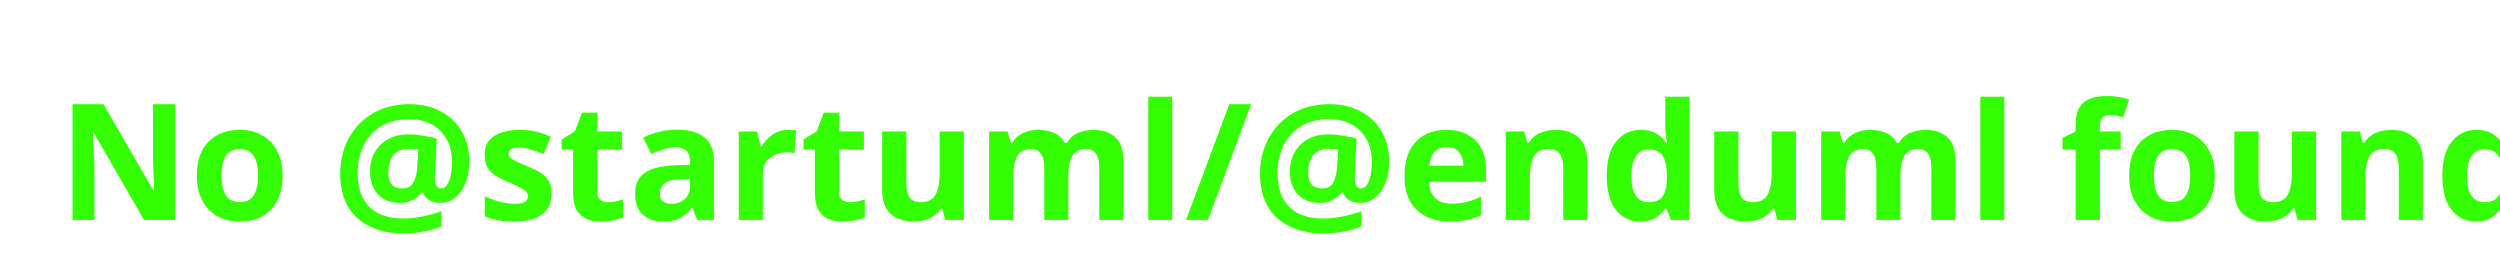
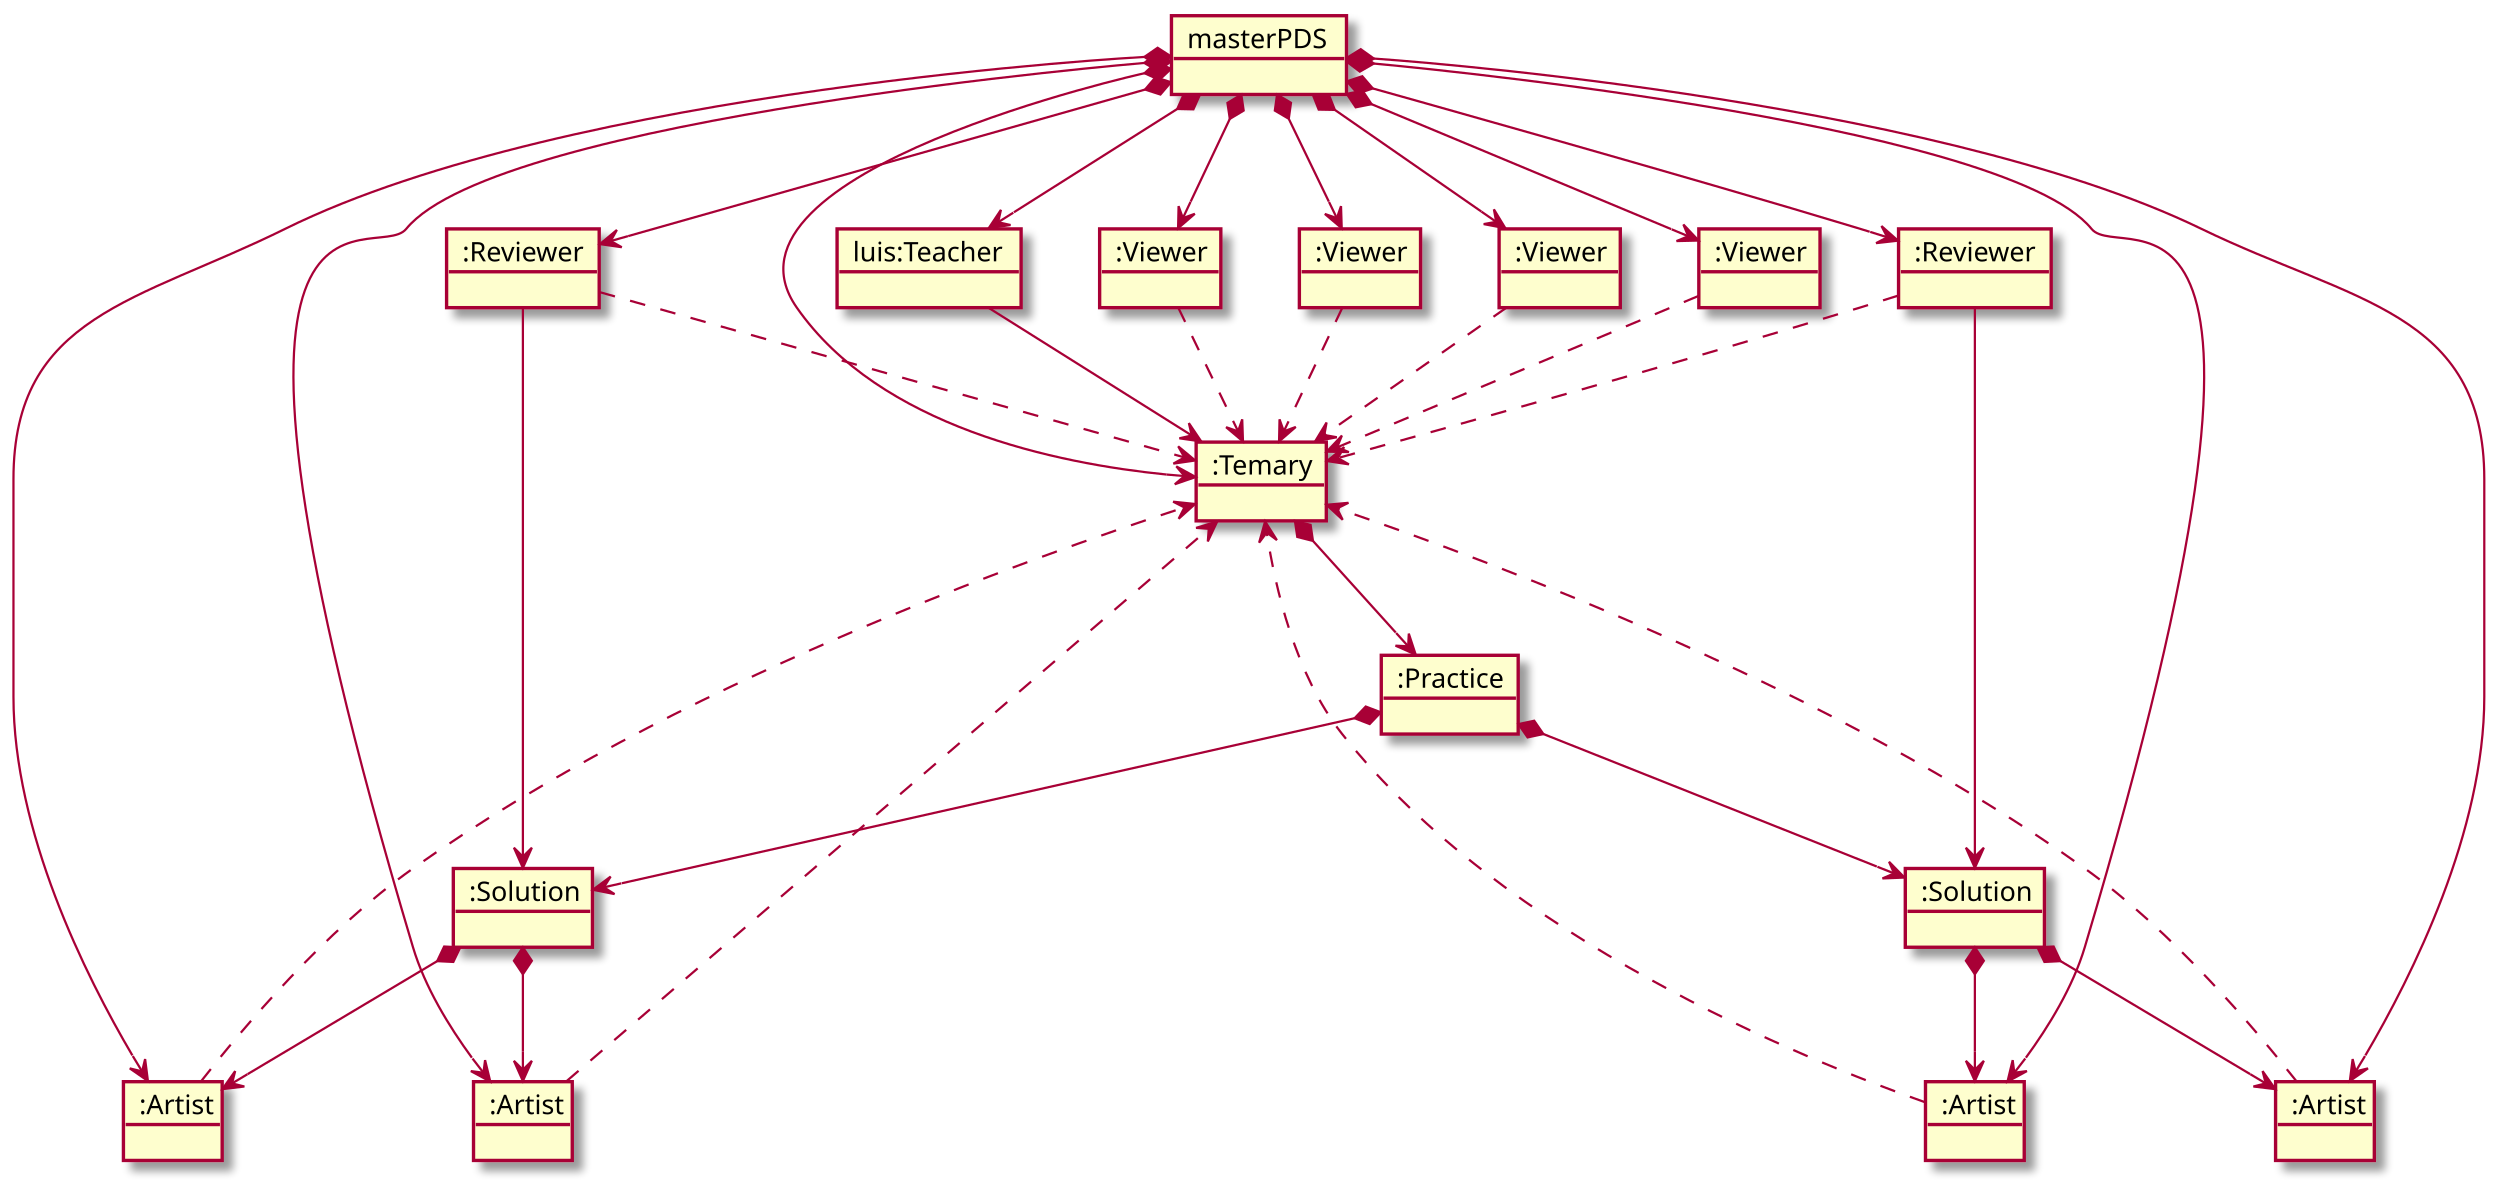
- <svg xmlns="http://www.w3.org/2000/svg" contentScriptType="application/ecmascript" contentStyleType="text/css" height="22px" preserveAspectRatio="none" style="width:216px;height:22px;background:#FFFFFF;" version="1.1" viewBox="0 0 216 22" width="216px" zoomAndPan="magnify">
-   <defs />
+ <svg xmlns="http://www.w3.org/2000/svg" contentScriptType="application/ecmascript" contentStyleType="text/css" height="531px" preserveAspectRatio="none" style="width:1114px;height:531px;background:#FFFFFF;" version="1.1" viewBox="0 0 1114 531" width="1114px" zoomAndPan="magnify">
+   <defs>
+     <filter height="300%" id="f1updkcnbiwmaz" width="300%" x="-1" y="-1">
+       <feGaussianBlur result="blurOut" stdDeviation="2.0" />
+       <feColorMatrix in="blurOut" result="blurOut2" type="matrix" values="0 0 0 0 0 0 0 0 0 0 0 0 0 0 0 0 0 0 .4 0" />
+       <feOffset dx="4.0" dy="4.0" in="blurOut2" result="blurOut3" />
+       <feBlend in="SourceGraphic" in2="blurOut3" mode="normal" />
+     </filter>
+   </defs>
  <g>
-     <text fill="#33FF02" font-family="sans-serif" font-size="14" font-weight="bold" lengthAdjust="spacing" textLength="209" x="5" y="19">No @startuml/@enduml found</text>
+     <rect fill="#FEFECE" filter="url(#f1updkcnbiwmaz)" height="35.094" style="stroke:#A80036;stroke-width:1.5;" width="78" x="522" y="7" />
+     <text fill="#000000" font-family="sans-serif" font-size="12" lengthAdjust="spacing" textLength="64" x="529" y="21.457">masterPDS</text>
+     <line style="stroke:#A80036;stroke-width:1.5;" x1="523" x2="599" y1="26.094" y2="26.094" />
+     <rect fill="#FEFECE" filter="url(#f1updkcnbiwmaz)" height="35.094" style="stroke:#A80036;stroke-width:1.5;" width="82" x="373" y="102" />
+     <text fill="#000000" font-family="sans-serif" font-size="12" lengthAdjust="spacing" textLength="68" x="380" y="116.457">luis:Teacher</text>
+     <line style="stroke:#A80036;stroke-width:1.5;" x1="374" x2="454" y1="121.094" y2="121.094" />
+     <rect fill="#FEFECE" filter="url(#f1updkcnbiwmaz)" height="35.094" style="stroke:#A80036;stroke-width:1.5;" width="58" x="533" y="197" />
+     <text fill="#000000" font-family="sans-serif" font-size="12" lengthAdjust="spacing" textLength="44" x="540" y="211.457">:Temary</text>
+     <line style="stroke:#A80036;stroke-width:1.5;" x1="534" x2="590" y1="216.094" y2="216.094" />
+     <rect fill="#FEFECE" filter="url(#f1updkcnbiwmaz)" height="35.094" style="stroke:#A80036;stroke-width:1.5;" width="61" x="615.5" y="292" />
+     <text fill="#000000" font-family="sans-serif" font-size="12" lengthAdjust="spacing" textLength="47" x="622.5" y="306.457">:Practice</text>
+     <line style="stroke:#A80036;stroke-width:1.5;" x1="616.5" x2="675.5" y1="311.094" y2="311.094" />
+     <rect fill="#FEFECE" filter="url(#f1updkcnbiwmaz)" height="35.094" style="stroke:#A80036;stroke-width:1.5;" width="54" x="490" y="102" />
+     <text fill="#000000" font-family="sans-serif" font-size="12" lengthAdjust="spacing" textLength="40" x="497" y="116.457">:Viewer</text>
+     <line style="stroke:#A80036;stroke-width:1.5;" x1="491" x2="543" y1="121.094" y2="121.094" />
+     <rect fill="#FEFECE" filter="url(#f1updkcnbiwmaz)" height="35.094" style="stroke:#A80036;stroke-width:1.5;" width="54" x="579" y="102" />
+     <text fill="#000000" font-family="sans-serif" font-size="12" lengthAdjust="spacing" textLength="40" x="586" y="116.457">:Viewer</text>
+     <line style="stroke:#A80036;stroke-width:1.5;" x1="580" x2="632" y1="121.094" y2="121.094" />
+     <rect fill="#FEFECE" filter="url(#f1updkcnbiwmaz)" height="35.094" style="stroke:#A80036;stroke-width:1.5;" width="54" x="668" y="102" />
+     <text fill="#000000" font-family="sans-serif" font-size="12" lengthAdjust="spacing" textLength="40" x="675" y="116.457">:Viewer</text>
+     <line style="stroke:#A80036;stroke-width:1.5;" x1="669" x2="721" y1="121.094" y2="121.094" />
+     <rect fill="#FEFECE" filter="url(#f1updkcnbiwmaz)" height="35.094" style="stroke:#A80036;stroke-width:1.5;" width="54" x="757" y="102" />
+     <text fill="#000000" font-family="sans-serif" font-size="12" lengthAdjust="spacing" textLength="40" x="764" y="116.457">:Viewer</text>
+     <line style="stroke:#A80036;stroke-width:1.5;" x1="758" x2="810" y1="121.094" y2="121.094" />
+     <rect fill="#FEFECE" filter="url(#f1updkcnbiwmaz)" height="35.094" style="stroke:#A80036;stroke-width:1.5;" width="44" x="55" y="482" />
+     <text fill="#000000" font-family="sans-serif" font-size="12" lengthAdjust="spacing" textLength="30" x="62" y="496.457">:Artist</text>
+     <line style="stroke:#A80036;stroke-width:1.5;" x1="56" x2="98" y1="501.094" y2="501.094" />
+     <rect fill="#FEFECE" filter="url(#f1updkcnbiwmaz)" height="35.094" style="stroke:#A80036;stroke-width:1.5;" width="44" x="211" y="482" />
+     <text fill="#000000" font-family="sans-serif" font-size="12" lengthAdjust="spacing" textLength="30" x="218" y="496.457">:Artist</text>
+     <line style="stroke:#A80036;stroke-width:1.5;" x1="212" x2="254" y1="501.094" y2="501.094" />
+     <rect fill="#FEFECE" filter="url(#f1updkcnbiwmaz)" height="35.094" style="stroke:#A80036;stroke-width:1.5;" width="44" x="858" y="482" />
+     <text fill="#000000" font-family="sans-serif" font-size="12" lengthAdjust="spacing" textLength="30" x="865" y="496.457">:Artist</text>
+     <line style="stroke:#A80036;stroke-width:1.5;" x1="859" x2="901" y1="501.094" y2="501.094" />
+     <rect fill="#FEFECE" filter="url(#f1updkcnbiwmaz)" height="35.094" style="stroke:#A80036;stroke-width:1.5;" width="44" x="1014" y="482" />
+     <text fill="#000000" font-family="sans-serif" font-size="12" lengthAdjust="spacing" textLength="30" x="1021" y="496.457">:Artist</text>
+     <line style="stroke:#A80036;stroke-width:1.5;" x1="1015" x2="1057" y1="501.094" y2="501.094" />
+     <rect fill="#FEFECE" filter="url(#f1updkcnbiwmaz)" height="35.094" style="stroke:#A80036;stroke-width:1.5;" width="68" x="199" y="102" />
+     <text fill="#000000" font-family="sans-serif" font-size="12" lengthAdjust="spacing" textLength="54" x="206" y="116.457">:Reviewer</text>
+     <line style="stroke:#A80036;stroke-width:1.5;" x1="200" x2="266" y1="121.094" y2="121.094" />
+     <rect fill="#FEFECE" filter="url(#f1updkcnbiwmaz)" height="35.094" style="stroke:#A80036;stroke-width:1.5;" width="68" x="846" y="102" />
+     <text fill="#000000" font-family="sans-serif" font-size="12" lengthAdjust="spacing" textLength="54" x="853" y="116.457">:Reviewer</text>
+     <line style="stroke:#A80036;stroke-width:1.5;" x1="847" x2="913" y1="121.094" y2="121.094" />
+     <rect fill="#FEFECE" filter="url(#f1updkcnbiwmaz)" height="35.094" style="stroke:#A80036;stroke-width:1.5;" width="62" x="202" y="387" />
+     <text fill="#000000" font-family="sans-serif" font-size="12" lengthAdjust="spacing" textLength="48" x="209" y="401.457">:Solution</text>
+     <line style="stroke:#A80036;stroke-width:1.5;" x1="203" x2="263" y1="406.094" y2="406.094" />
+     <rect fill="#FEFECE" filter="url(#f1updkcnbiwmaz)" height="35.094" style="stroke:#A80036;stroke-width:1.5;" width="62" x="849" y="387" />
+     <text fill="#000000" font-family="sans-serif" font-size="12" lengthAdjust="spacing" textLength="48" x="856" y="401.457">:Solution</text>
+     <line style="stroke:#A80036;stroke-width:1.5;" x1="850" x2="910" y1="406.094" y2="406.094" />
+     <path codeLine="19" d="M524.582,48.55 C524.582,48.55 473.81,80.66 451.8,94.58 " fill="none" id="masterPDS-luis" style="stroke:#A80036;stroke-width:1.0;" />
+     <polygon fill="#A80036" points="440.55,101.7,450.294,100.264,444.774,99.025,446.013,93.505,440.55,101.7" style="stroke:#A80036;stroke-width:1.0;" />
+     <line style="stroke:#A80036;stroke-width:1.0;" x1="444.774" x2="451.535" y1="99.025" y2="94.755" />
+     <polygon fill="#A80036" points="534.72,42.13,527.511,41.961,524.582,48.55,531.791,48.719,534.72,42.13" style="stroke:#A80036;stroke-width:1.0;" />
+     <path codeLine="20" d="M548.002,52.979 C548.002,52.979 535.91,78.53 530.56,89.83 " fill="none" id="masterPDS-Viewer1" style="stroke:#A80036;stroke-width:1.0;" />
+     <polygon fill="#A80036" points="524.95,101.7,532.412,95.272,527.087,97.18,525.18,91.854,524.95,101.7" style="stroke:#A80036;stroke-width:1.0;" />
+     <line style="stroke:#A80036;stroke-width:1.0;" x1="527.087" x2="530.505" y1="97.18" y2="89.955" />
+     <polygon fill="#A80036" points="553.13,42.13,546.95,45.845,548.002,52.979,554.182,49.264,553.13,42.13" style="stroke:#A80036;stroke-width:1.0;" />
+     <path codeLine="21" d="M574.274,52.933 C574.274,52.933 586.66,78.53 592.13,89.83 " fill="none" id="masterPDS-Viewer2" style="stroke:#A80036;stroke-width:1.0;" />
+     <polygon fill="#A80036" points="597.87,101.7,597.558,91.856,595.696,97.198,590.354,95.335,597.87,101.7" style="stroke:#A80036;stroke-width:1.0;" />
+     <line style="stroke:#A80036;stroke-width:1.0;" x1="595.696" x2="592.21" y1="97.198" y2="90" />
+     <polygon fill="#A80036" points="569.05,42.13,568.061,49.273,574.274,52.933,575.263,45.791,569.05,42.13" style="stroke:#A80036;stroke-width:1.0;" />
+     <path codeLine="22" d="M594.819,48.971 C594.819,48.971 640.31,80.54 660.09,94.27 " fill="none" id="masterPDS-Viewer3" style="stroke:#A80036;stroke-width:1.0;" />
+     <polygon fill="#A80036" points="670.8,101.7,665.686,93.283,666.692,98.85,661.125,99.856,670.8,101.7" style="stroke:#A80036;stroke-width:1.0;" />
+     <line style="stroke:#A80036;stroke-width:1.0;" x1="666.692" x2="660.115" y1="98.85" y2="94.29" />
+     <polygon fill="#A80036" points="584.96,42.13,587.609,48.837,594.819,48.971,592.17,42.264,584.96,42.13" style="stroke:#A80036;stroke-width:1.0;" />
+     <path codeLine="23" d="M611.177,46.425 C611.177,46.425 707.84,86.74 744.68,102.1 " fill="none" id="masterPDS-Viewer4" style="stroke:#A80036;stroke-width:1.0;" />
+     <polygon fill="#A80036" points="756.89,107.19,750.121,100.036,752.275,105.267,747.044,107.421,756.89,107.19" style="stroke:#A80036;stroke-width:1.0;" />
+     <line style="stroke:#A80036;stroke-width:1.0;" x1="752.275" x2="744.89" y1="105.267" y2="102.19" />
+     <polygon fill="#A80036" points="600.1,41.81,604.1,47.81,611.177,46.425,607.177,40.425,600.1,41.81" style="stroke:#A80036;stroke-width:1.0;" />
+     <path codeLine="24" d="M509.901,25.375 C509.901,25.375 253.96,39.18 127,102 C61.46,134.43 6,140.37 6,213.5 C6,213.5 6,213.5 6,310.5 C6,370.42 37.96,434.56 58.99,470.29 " fill="none" id="masterPDS-Artist1" style="stroke:#A80036;stroke-width:1.0;" />
+     <polygon fill="#A80036" points="65.91,481.69,64.662,471.921,63.316,477.415,57.822,476.07,65.91,481.69" style="stroke:#A80036;stroke-width:1.0;" />
+     <line style="stroke:#A80036;stroke-width:1.0;" x1="63.316" x2="59.16" y1="477.415" y2="470.57" />
+     <polygon fill="#A80036" points="521.9,25.19,515.839,21.283,509.901,25.375,515.962,29.282,521.9,25.19" style="stroke:#A80036;stroke-width:1.0;" />
+     <path codeLine="25" d="M509.872,28.055 C509.872,28.055 221.84,52.12 181,102 C167.17,118.9 73.42,51.59 184,422 C189.32,439.83 200.14,457.47 210.27,471.31 " fill="none" id="masterPDS-Artist2" style="stroke:#A80036;stroke-width:1.0;" />
+     <polygon fill="#A80036" points="218.47,481.97,216.15,472.398,215.42,478.008,209.81,477.278,218.47,481.97" style="stroke:#A80036;stroke-width:1.0;" />
+     <line style="stroke:#A80036;stroke-width:1.0;" x1="215.42" x2="210.535" y1="478.008" y2="471.665" />
+     <polygon fill="#A80036" points="521.85,27.33,515.619,23.7,509.872,28.055,516.103,31.686,521.85,27.33" style="stroke:#A80036;stroke-width:1.0;" />
+     <path codeLine="26" d="M612.175,28.318 C612.175,28.318 892.4,53.4 932,102 C945.82,118.96 1039.43,52.08 929,422 C923.68,439.83 912.86,457.47 902.73,471.31 " fill="none" id="masterPDS-Artist3" style="stroke:#A80036;stroke-width:1.0;" />
+     <polygon fill="#A80036" points="894.53,481.97,903.189,477.278,897.58,478.008,896.85,472.398,894.53,481.97" style="stroke:#A80036;stroke-width:1.0;" />
+     <line style="stroke:#A80036;stroke-width:1.0;" x1="897.58" x2="902.465" y1="478.008" y2="471.665" />
+     <polygon fill="#A80036" points="600.2,27.54,605.928,31.921,612.175,28.318,606.447,23.938,600.2,27.54" style="stroke:#A80036;stroke-width:1.0;" />
+     <path codeLine="27" d="M612.214,26.099 C612.214,26.099 858.62,42.54 981,102 C1048.26,134.68 1107,138.72 1107,213.5 C1107,213.5 1107,213.5 1107,310.5 C1107,370.42 1075.04,434.56 1054.01,470.29 " fill="none" id="masterPDS-Artist4" style="stroke:#A80036;stroke-width:1.0;" />
+     <polygon fill="#A80036" points="1047.09,481.69,1055.178,476.07,1049.684,477.415,1048.338,471.921,1047.09,481.69" style="stroke:#A80036;stroke-width:1.0;" />
+     <line style="stroke:#A80036;stroke-width:1.0;" x1="1049.684" x2="1053.84" y1="477.415" y2="470.57" />
+     <polygon fill="#A80036" points="600.22,25.73,606.094,29.913,612.214,26.099,606.34,21.916,600.22,25.73" style="stroke:#A80036;stroke-width:1.0;" />
+     <path codeLine="28" d="M510.217,39.911 C510.217,39.911 340.55,88.01 279.91,105.2 " fill="none" id="masterPDS-Reviewer1" style="stroke:#A80036;stroke-width:1.0;" />
+     <polygon fill="#A80036" points="267.31,108.77,277.06,110.164,272.12,107.407,274.878,102.467,267.31,108.77" style="stroke:#A80036;stroke-width:1.0;" />
+     <line style="stroke:#A80036;stroke-width:1.0;" x1="272.12" x2="279.82" y1="107.407" y2="105.225" />
+     <polygon fill="#A80036" points="521.76,36.63,514.895,34.423,510.217,39.911,517.082,42.118,521.76,36.63" style="stroke:#A80036;stroke-width:1.0;" />
+     <path codeLine="29" d="M611.744,39.424 C611.744,39.424 754.16,79.22 829,102 C830.36,102.41 831.73,102.84 833.12,103.27 " fill="none" id="masterPDS-Reviewer2" style="stroke:#A80036;stroke-width:1.0;" />
+     <polygon fill="#A80036" points="845.76,107.24,838.382,100.716,840.992,105.735,835.973,108.345,845.76,107.24" style="stroke:#A80036;stroke-width:1.0;" />
+     <line style="stroke:#A80036;stroke-width:1.0;" x1="840.992" x2="833.36" y1="105.735" y2="103.34" />
+     <polygon fill="#A80036" points="600.18,36.22,604.894,41.677,611.744,39.424,607.03,33.967,600.18,36.22" style="stroke:#A80036;stroke-width:1.0;" />
+     <path codeLine="30" d="M509.998,32.629 C509.998,32.629 312.71,76.29 355,137 C392.13,190.31 470.88,206.56 519.84,211.46 " fill="none" id="masterPDS-Temary" style="stroke:#A80036;stroke-width:1.0;" />
+     <polygon fill="#A80036" points="532.79,212.56,524.161,207.813,527.808,212.137,523.484,215.784,532.79,212.56" style="stroke:#A80036;stroke-width:1.0;" />
+     <line style="stroke:#A80036;stroke-width:1.0;" x1="527.808" x2="519.835" y1="212.137" y2="211.455" />
+     <polygon fill="#A80036" points="521.84,30.69,515.273,27.712,509.998,32.629,516.565,35.607,521.84,30.69" style="stroke:#A80036;stroke-width:1.0;" />
+     <path codeLine="32" d="M585.059,241.039 C585.059,241.039 610.63,269.34 621.93,281.85 " fill="none" id="Temary-Practice" style="stroke:#A80036;stroke-width:1.0;" />
+     <polygon fill="#A80036" points="630.83,291.7,627.763,282.341,627.478,287.99,621.828,287.705,630.83,291.7" style="stroke:#A80036;stroke-width:1.0;" />
+     <line style="stroke:#A80036;stroke-width:1.0;" x1="627.478" x2="622.115" y1="287.99" y2="282.06" />
+     <polygon fill="#A80036" points="577.02,232.13,578.07,239.264,585.059,241.039,584.009,233.905,577.02,232.13" style="stroke:#A80036;stroke-width:1.0;" />
+     <path codeLine="34" d="M440.46,137.13 C465.77,153.03 503.94,177.02 530.74,193.86 " fill="none" id="luis-to-Temary" style="stroke:#A80036;stroke-width:1.0;" />
+     <polygon fill="#A80036" points="535.27,196.7,529.765,188.533,531.032,194.046,525.519,195.313,535.27,196.7" style="stroke:#A80036;stroke-width:1.0;" />
+     <path codeLine="35" d="M525.05,137.13 C532.49,152.5 543.58,175.44 551.68,192.16 " fill="none" id="Viewer1-to-Temary" style="stroke:#A80036;stroke-width:1.0;stroke-dasharray:7.0,7.0;" />
+     <polygon fill="#A80036" points="553.87,196.7,553.536,186.857,551.686,192.202,546.34,190.352,553.87,196.7" style="stroke:#A80036;stroke-width:1.0;" />
+     <path codeLine="36" d="M598.13,137.13 C590.86,152.5 580.01,175.44 572.09,192.16 " fill="none" id="Viewer2-to-Temary" style="stroke:#A80036;stroke-width:1.0;stroke-dasharray:7.0,7.0;" />
+     <polygon fill="#A80036" points="569.95,196.7,577.399,190.256,572.077,192.175,570.158,186.853,569.95,196.7" style="stroke:#A80036;stroke-width:1.0;" />
+     <path codeLine="37" d="M671.22,137.13 C648.57,152.96 614.46,176.82 590.39,193.65 " fill="none" id="Viewer3-to-Temary" style="stroke:#A80036;stroke-width:1.0;stroke-dasharray:7.0,7.0;" />
+     <polygon fill="#A80036" points="586.02,196.7,595.691,194.836,590.122,193.841,591.117,188.273,586.02,196.7" style="stroke:#A80036;stroke-width:1.0;" />
+     <path codeLine="38" d="M756.78,131.9 C716.23,148.89 640.01,180.82 595.9,199.3 " fill="none" id="Viewer4-to-Temary" style="stroke:#A80036;stroke-width:1.0;stroke-dasharray:7.0,7.0;" />
+     <polygon fill="#A80036" points="591.21,201.26,601.057,201.454,595.818,199.32,597.952,194.081,591.21,201.26" style="stroke:#A80036;stroke-width:1.0;" />
+     <path codeLine="40" d="M267.28,130.19 C330.35,148.02 464.12,185.83 527.42,203.72 " fill="none" id="Reviewer1-to-Temary" style="stroke:#A80036;stroke-width:1.0;stroke-dasharray:7.0,7.0;" />
+     <polygon fill="#A80036" points="532.59,205.19,525.013,198.898,527.778,203.833,522.842,206.598,532.59,205.19" style="stroke:#A80036;stroke-width:1.0;" />
+     <path codeLine="41" d="M233,137.36 C233,186.02 233,326.74 233,381.41 " fill="none" id="Reviewer1-to-Solution1" style="stroke:#A80036;stroke-width:1.0;" />
+     <polygon fill="#A80036" points="233,386.73,237,377.73,233,381.73,229,377.73,233,386.73" style="stroke:#A80036;stroke-width:1.0;" />
+     <path codeLine="42" d="M845.76,131.75 C840.17,133.54 834.43,135.34 829,137 C745.84,162.36 647.37,189.95 596.41,204.04 " fill="none" id="Reviewer2-to-Temary" style="stroke:#A80036;stroke-width:1.0;stroke-dasharray:7.0,7.0;" />
+     <polygon fill="#A80036" points="591.33,205.45,601.07,206.912,596.15,204.12,598.942,199.2,591.33,205.45" style="stroke:#A80036;stroke-width:1.0;" />
+     <path codeLine="43" d="M880,137.36 C880,186.02 880,326.74 880,381.41 " fill="none" id="Reviewer2-to-Solution2" style="stroke:#A80036;stroke-width:1.0;" />
+     <polygon fill="#A80036" points="880,386.73,884,377.73,880,381.73,876,377.73,880,386.73" style="stroke:#A80036;stroke-width:1.0;" />
+     <path codeLine="45" d="M89.58,481.84 C108.11,458.2 144.8,414.75 184,387 C298.88,305.68 458.49,248.62 527.71,226.13 " fill="none" id="Artist1-to-Temary" style="stroke:#A80036;stroke-width:1.0;stroke-dasharray:7.0,7.0;" />
+     <polygon fill="#A80036" points="532.54,224.58,522.745,223.552,527.784,226.123,525.213,231.161,532.54,224.58" style="stroke:#A80036;stroke-width:1.0;" />
+     <path codeLine="46" d="M252.49,481.73 C309.62,432.59 476.51,289.04 538.48,235.73 " fill="none" id="Artist2-to-Temary" style="stroke:#A80036;stroke-width:1.0;stroke-dasharray:7.0,7.0;" />
+     <polygon fill="#A80036" points="542.4,232.36,532.975,235.218,538.617,235.629,538.206,241.271,542.4,232.36" style="stroke:#A80036;stroke-width:1.0;" />
+     <path codeLine="47" d="M857.62,491.09 C804.5,472.37 669.91,418.07 598,327 C577.14,300.58 568.21,261.73 564.5,237.55 " fill="none" id="Artist3-to-Temary" style="stroke:#A80036;stroke-width:1.0;stroke-dasharray:7.0,7.0;" />
+     <polygon fill="#A80036" points="563.74,232.33,561.064,241.809,564.453,237.279,568.983,240.667,563.74,232.33" style="stroke:#A80036;stroke-width:1.0;" />
+     <path codeLine="48" d="M1023.38,481.9 C1004.8,458.34 968.04,414.96 929,387 C817.83,307.37 663.82,249.77 596.18,226.67 " fill="none" id="Artist4-to-Temary" style="stroke:#A80036;stroke-width:1.0;stroke-dasharray:7.0,7.0;" />
+     <polygon fill="#A80036" points="591.07,224.93,598.295,231.623,595.802,226.545,600.88,224.052,591.07,224.93" style="stroke:#A80036;stroke-width:1.0;" />
+     <path codeLine="50" d="M603.593,320.047 C603.593,320.047 356.66,375.65 277.09,393.57 " fill="none" id="Practice-Solution1" style="stroke:#A80036;stroke-width:1.0;" />
+     <polygon fill="#A80036" points="264.19,396.48,273.849,398.405,269.068,395.381,272.091,390.6,264.19,396.48" style="stroke:#A80036;stroke-width:1.0;" />
+     <line style="stroke:#A80036;stroke-width:1.0;" x1="269.068" x2="276.87" y1="395.381" y2="393.62" />
+     <polygon fill="#A80036" points="615.3,317.41,608.568,314.826,603.593,320.047,610.326,322.631,615.3,317.41" style="stroke:#A80036;stroke-width:1.0;" />
+     <path codeLine="51" d="M687.743,327.089 C687.743,327.089 794.15,369.38 836.3,386.13 " fill="none" id="Practice-Solution2" style="stroke:#A80036;stroke-width:1.0;" />
+     <polygon fill="#A80036" points="848.65,391.04,841.762,384,844.003,389.194,838.809,391.435,848.65,391.04" style="stroke:#A80036;stroke-width:1.0;" />
+     <line style="stroke:#A80036;stroke-width:1.0;" x1="844.003" x2="836.57" y1="389.194" y2="386.24" />
+     <polygon fill="#A80036" points="676.59,322.66,680.69,328.592,687.743,327.089,683.643,321.157,676.59,322.66" style="stroke:#A80036;stroke-width:1.0;" />
+     <path codeLine="52" d="M194.805,428.279 C194.805,428.279 134.78,464.06 110.33,478.63 " fill="none" id="Solution1-Artist1" style="stroke:#A80036;stroke-width:1.0;" />
+     <polygon fill="#A80036" points="99.11,485.32,108.888,484.144,103.404,482.758,104.789,477.274,99.11,485.32" style="stroke:#A80036;stroke-width:1.0;" />
+     <line style="stroke:#A80036;stroke-width:1.0;" x1="103.404" x2="110.27" y1="482.758" y2="478.665" />
+     <polygon fill="#A80036" points="205.11,422.13,197.908,421.769,194.805,428.279,202.007,428.639,205.11,422.13" style="stroke:#A80036;stroke-width:1.0;" />
+     <path codeLine="53" d="M233,434.13 C233,434.13 233,457.95 233,468.65 " fill="none" id="Solution1-Artist2" style="stroke:#A80036;stroke-width:1.0;" />
+     <polygon fill="#A80036" points="233,481.7,237,472.7,233,476.7,229,472.7,233,481.7" style="stroke:#A80036;stroke-width:1.0;" />
+     <line style="stroke:#A80036;stroke-width:1.0;" x1="233" x2="233" y1="476.7" y2="468.7" />
+     <polygon fill="#A80036" points="233,422.13,229,428.13,233,434.13,237,428.13,233,422.13" style="stroke:#A80036;stroke-width:1.0;" />
+     <path codeLine="54" d="M880,434.13 C880,434.13 880,457.95 880,468.65 " fill="none" id="Solution2-Artist3" style="stroke:#A80036;stroke-width:1.0;" />
+     <polygon fill="#A80036" points="880,481.7,884,472.7,880,476.7,876,472.7,880,481.7" style="stroke:#A80036;stroke-width:1.0;" />
+     <line style="stroke:#A80036;stroke-width:1.0;" x1="880" x2="880" y1="476.7" y2="468.7" />
+     <polygon fill="#A80036" points="880,422.13,876,428.13,880,434.13,884,428.13,880,422.13" style="stroke:#A80036;stroke-width:1.0;" />
+     <path codeLine="55" d="M918.195,428.279 C918.195,428.279 978.22,464.06 1002.67,478.63 " fill="none" id="Solution2-Artist4" style="stroke:#A80036;stroke-width:1.0;" />
+     <polygon fill="#A80036" points="1013.89,485.32,1008.211,477.274,1009.596,482.758,1004.112,484.144,1013.89,485.32" style="stroke:#A80036;stroke-width:1.0;" />
+     <line style="stroke:#A80036;stroke-width:1.0;" x1="1009.596" x2="1002.73" y1="482.758" y2="478.665" />
+     <polygon fill="#A80036" points="907.89,422.13,910.993,428.639,918.195,428.279,915.092,421.769,907.89,422.13" style="stroke:#A80036;stroke-width:1.0;" />
  </g>
</svg>
